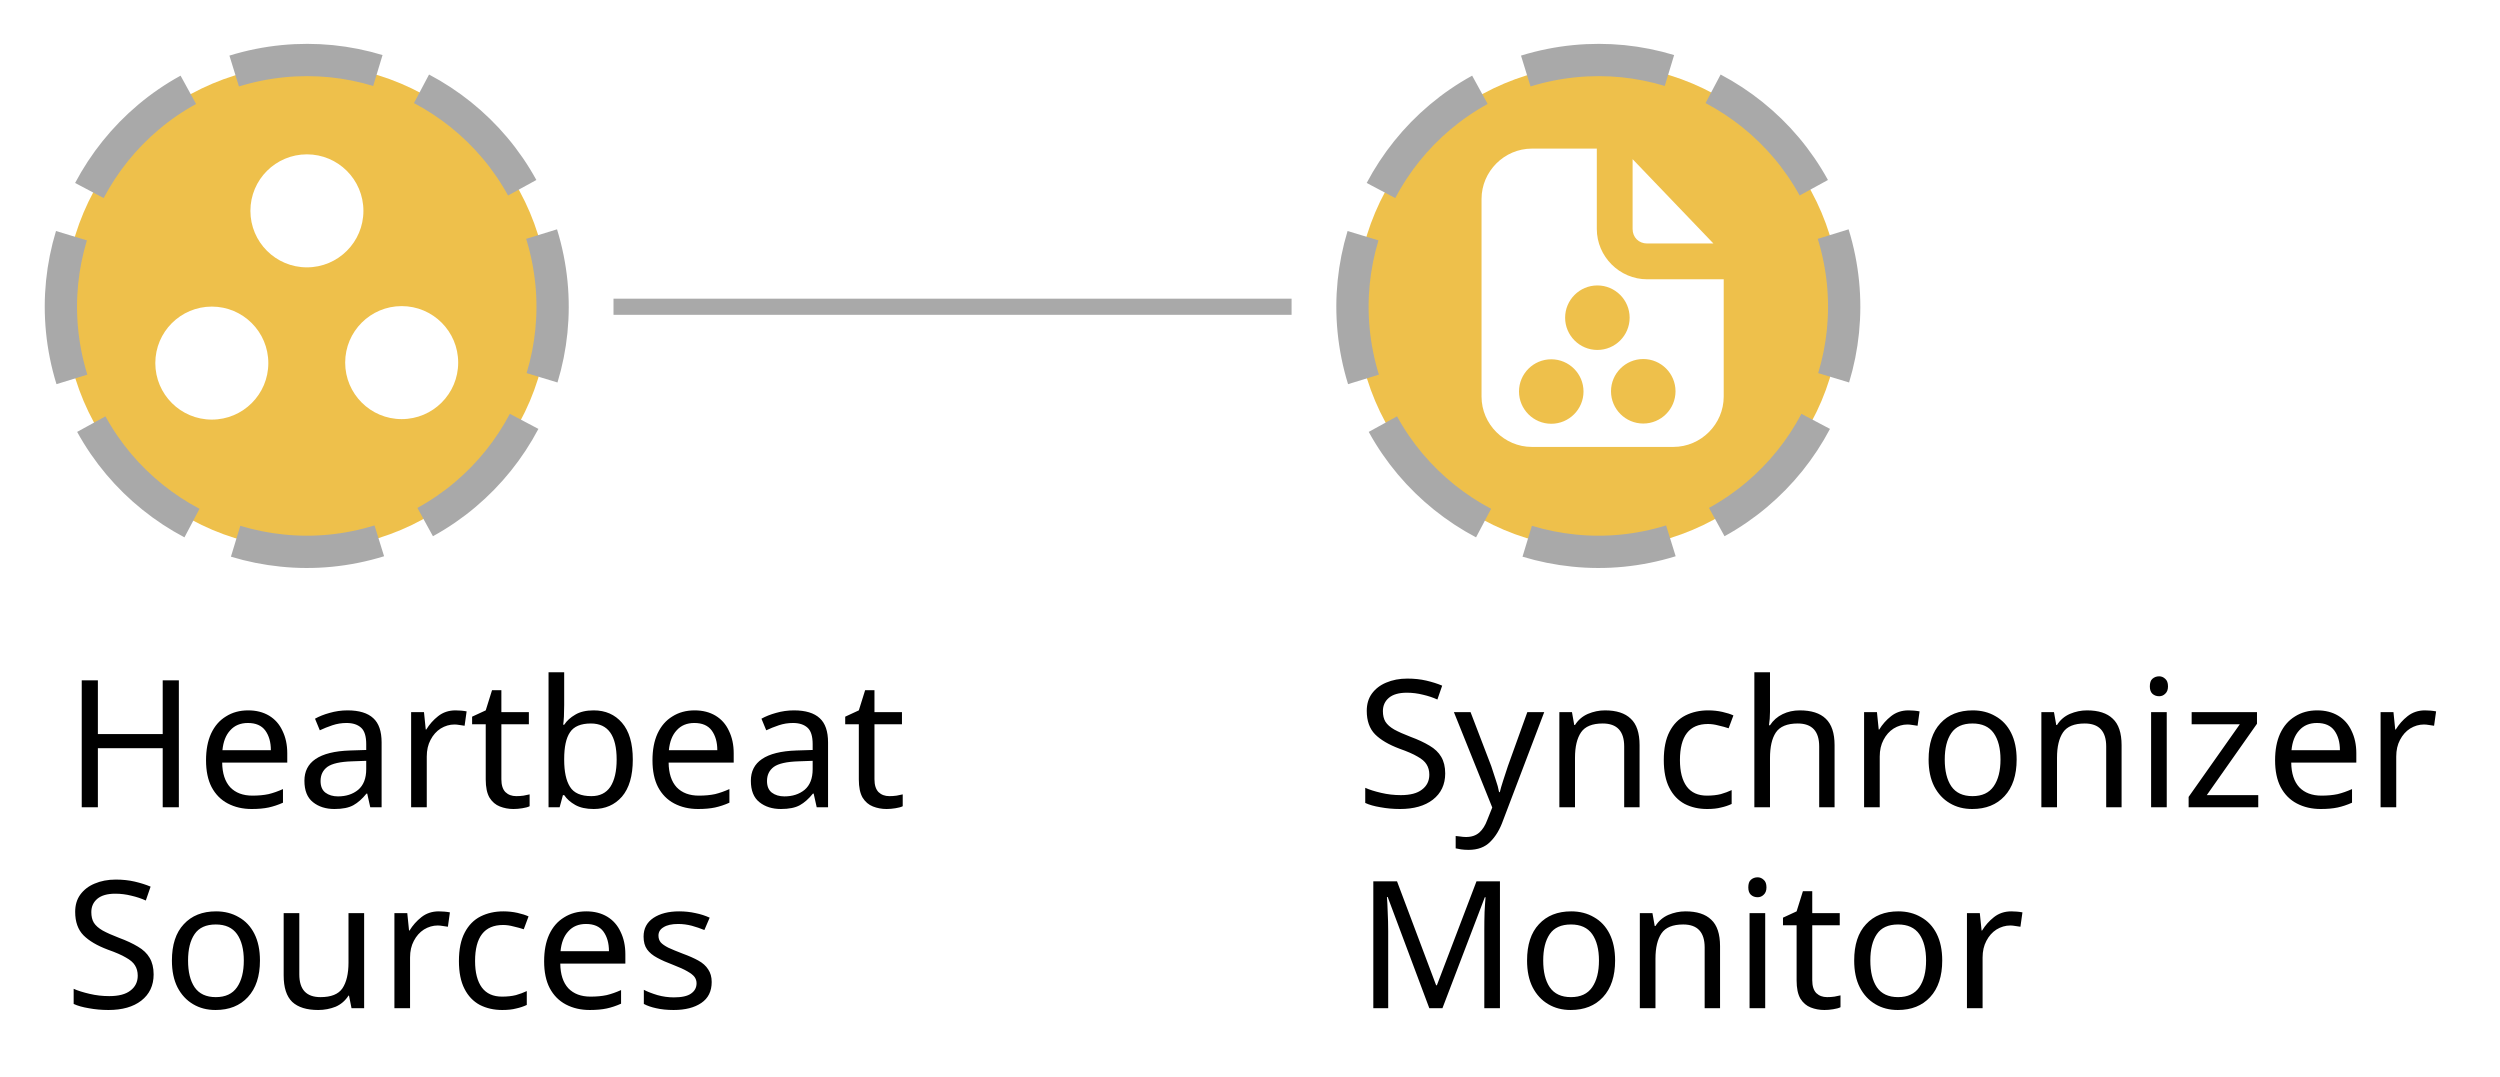
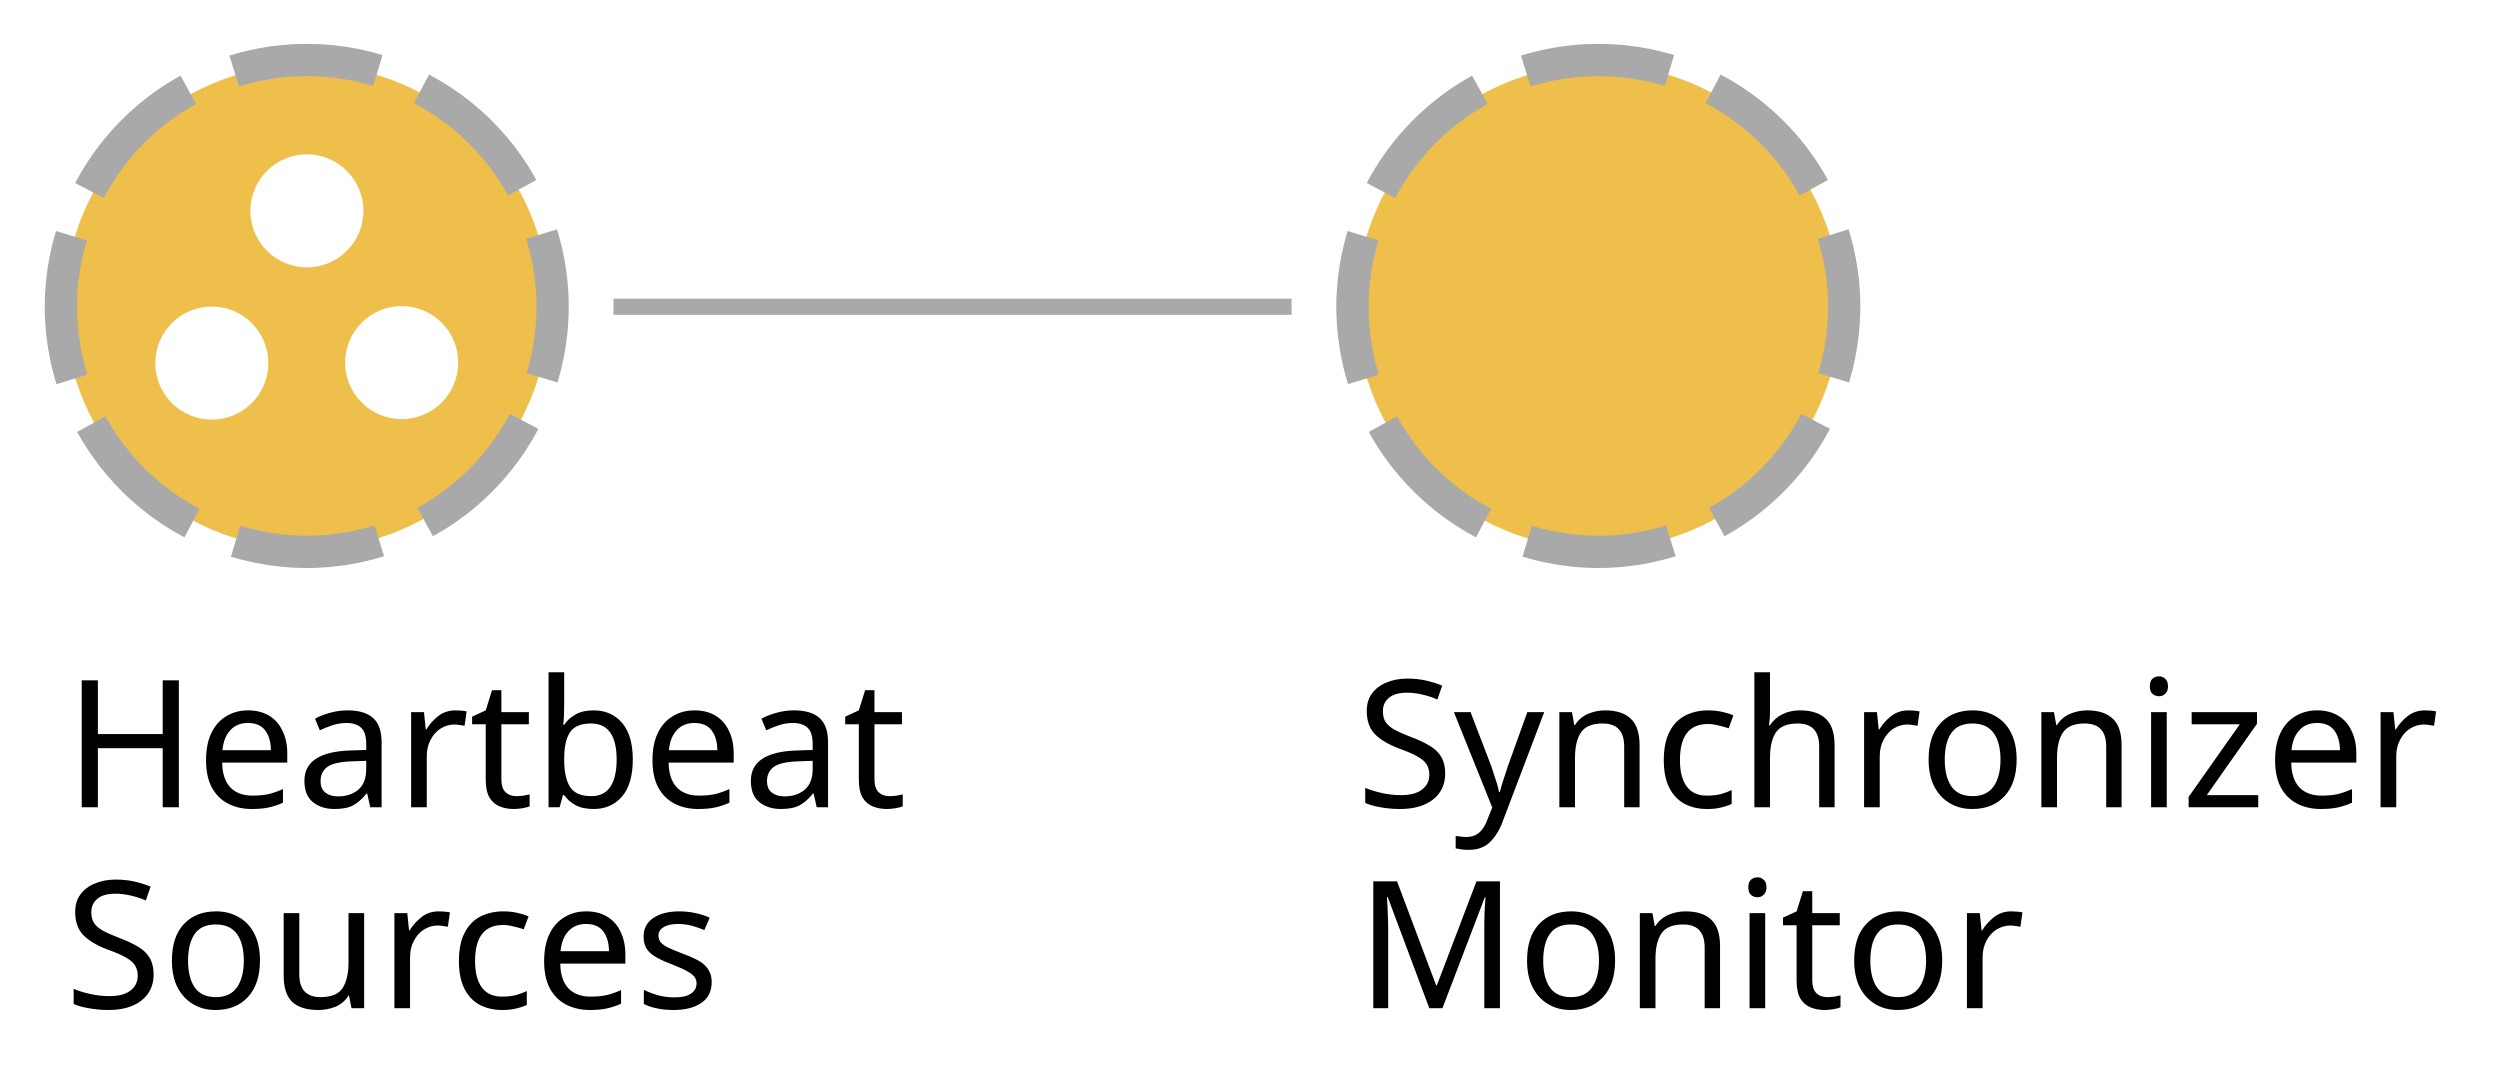
<svg xmlns="http://www.w3.org/2000/svg" width="154.849" height="66.65" id="SvgGdi_output">
  <rect id="background" height="100.00%" style="fill:rgb(255,255,255);" width="100.00%" y="0.00" x="0.00" />
  <g style="shape-rendering:auto;" id="root_group">
-     <line y1="19.00" id="344" x2="80.00" y2="19.00" x1="38.00" style="stroke:rgb(169,169,169);fill:none;stroke-linecap:butt;stroke-miterlimit:9;opacity:1;stroke-width:1;stroke-linejoin:miter;" />
-     <ellipse id="345" cy="15.00" cx="15.00" transform="matrix(1.00 0.00 0.00 1.00 84.00 4.00 ) " rx="15.00" ry="15.00" style="stroke:none;opacity:1;fill:rgb(238,192,75);" />
-     <path d="M 1.536 7.8 C 1.991 6.939 2.528 6.12 3.14 5.359 3.753 4.597 4.44 3.891 5.197 3.254 5.953 2.617 6.778 2.049 7.665 1.563 M 0.454 19.5 C 0.144 18.496 -0.057 17.483 -0.156 16.477 -0.255 15.47 -0.252 14.468 -0.153 13.484 -0.053 12.501 0.141 11.535 0.425 10.599 M 7.892 28.399 C 7.031 27.945 6.213 27.408 5.451 26.795 4.689 26.183 3.983 25.495 3.346 24.739 2.71 23.983 2.142 23.157 1.655 22.27 M 19.494 29.499 C 18.49 29.81 17.478 30.01 16.471 30.11 15.464 30.208 14.463 30.205 13.479 30.102 12.495 30.003 11.529 29.808 10.594 29.524 M 28.464 22.099 C 28.009 22.961 27.472 23.779 26.86 24.541 26.247 25.303 25.559 26.008 24.803 26.645 24.047 27.282 23.222 27.85 22.335 28.337 M 29.546 10.499 C 29.856 11.504 30.057 12.516 30.156 13.522 30.255 14.529 30.251 15.531 30.152 16.515 30.053 17.499 29.858 18.465 29.574 19.4 M 22.108 1.5 C 22.969 1.955 23.787 2.492 24.549 3.104 25.311 3.716 26.017 4.404 26.654 5.16 27.291 5.917 27.859 6.742 28.345 7.629 M 10.505 0.4 C 11.509 0.09 12.521 -0.111 13.528 -0.21 14.535 -0.309 15.536 -0.306 16.52 -0.21 17.504 -0.111 18.47 0.084 19.405 0.367 " style="stroke:rgb(169,169,169);fill:none;stroke-linecap:butt;stroke-miterlimit:9;opacity:1;stroke-width:2;stroke-linejoin:miter;" transform="matrix(1.00 0.00 0.00 1.00 84.00 4.00 ) " id="346" />
-     <path style="stroke:none;fill-rule:evenodd;opacity:1;fill:rgb(255,255,255);" transform="matrix(1.00 0.00 0.00 1.00 84.00 4.00 ) " id="347" d="M 17.123 5.859 17.123 10.184 C 17.123 10.701 17.506 11.082 18.023 11.082 L 22.129 11.082 z " />
-     <path style="stroke:none;fill-rule:evenodd;opacity:1;fill:rgb(255,255,255);" transform="matrix(1.00 0.00 0.00 1.00 84.00 4.00 ) " id="348" d="M 12.084 18.254 C 13.185 18.254 14.082 19.149 14.082 20.25 14.082 21.352 13.185 22.248 12.084 22.248 10.983 22.248 10.086 21.351 10.086 20.25 10.086 19.149 10.983 18.254 12.084 18.254 z M 17.783 18.238 C 18.885 18.238 19.781 19.135 19.781 20.236 19.781 21.338 18.885 22.234 17.783 22.234 16.682 22.234 15.785 21.338 15.785 20.236 15.785 19.135 16.682 18.238 17.783 18.238 z M 14.941 13.68 C 16.043 13.68 16.939 14.576 16.939 15.678 16.939 16.779 16.043 17.676 14.941 17.676 13.84 17.676 12.943 16.779 12.943 15.678 12.943 14.576 13.84 13.68 14.941 13.68 z M 10.883 5.205 C 9.175 5.205 7.766 6.615 7.766 8.322 L 7.766 20.566 C 7.766 22.274 9.175 23.682 10.883 23.682 L 19.648 23.682 C 21.356 23.682 22.766 22.274 22.766 20.566 L 22.766 13.299 18.023 13.299 C 16.316 13.299 14.906 11.891 14.906 10.184 L 14.906 5.205 z " />
-     <text id="349" transform="matrix(1.00 0.00 0.00 1.00 0.00 0.00 ) " x="84.00px" y="39.00px" style="stroke:none;clip-path:url(#351_text_clipper);font-family:Microsoft Sans Serif;fill:rgb(0,0,0);font-size:8.25pt;opacity:1;">
-       <tspan dy="8.25pt" id="353">Synchronizer</tspan>
+     <line y1="19.00" id="184" x2="80.00" y2="19.00" x1="38.00" style="stroke:rgb(169,169,169);fill:none;stroke-linecap:butt;stroke-miterlimit:9;opacity:1;stroke-width:1;stroke-linejoin:miter;" />
+     <ellipse id="185" cy="15.00" cx="15.00" transform="matrix(1.00 0.00 0.00 1.00 84.00 4.00 ) " rx="15.00" ry="15.00" style="stroke:none;opacity:1;fill:rgb(238,192,75);" />
+     <path d="M 1.536 7.8 C 1.991 6.939 2.528 6.12 3.14 5.359 3.753 4.597 4.44 3.891 5.197 3.254 5.953 2.617 6.778 2.049 7.665 1.563 M 0.454 19.5 C 0.144 18.496 -0.057 17.483 -0.156 16.477 -0.255 15.47 -0.252 14.468 -0.153 13.484 -0.053 12.501 0.141 11.535 0.425 10.599 M 7.892 28.399 C 7.031 27.945 6.213 27.408 5.451 26.795 4.689 26.183 3.983 25.495 3.346 24.739 2.71 23.983 2.142 23.157 1.655 22.27 M 19.494 29.499 C 18.49 29.81 17.478 30.01 16.471 30.11 15.464 30.208 14.463 30.205 13.479 30.102 12.495 30.003 11.529 29.808 10.594 29.524 M 28.464 22.099 C 28.009 22.961 27.472 23.779 26.86 24.541 26.247 25.303 25.559 26.008 24.803 26.645 24.047 27.282 23.222 27.85 22.335 28.337 M 29.546 10.499 C 29.856 11.504 30.057 12.516 30.156 13.522 30.255 14.529 30.251 15.531 30.152 16.515 30.053 17.499 29.858 18.465 29.574 19.4 M 22.108 1.5 C 22.969 1.955 23.787 2.492 24.549 3.104 25.311 3.716 26.017 4.404 26.654 5.16 27.291 5.917 27.859 6.742 28.345 7.629 M 10.505 0.4 C 11.509 0.09 12.521 -0.111 13.528 -0.21 14.535 -0.309 15.536 -0.306 16.52 -0.21 17.504 -0.111 18.47 0.084 19.405 0.367 " style="stroke:rgb(169,169,169);fill:none;stroke-linecap:butt;stroke-miterlimit:9;opacity:1;stroke-width:2;stroke-linejoin:miter;" transform="matrix(1.00 0.00 0.00 1.00 84.00 4.00 ) " id="186" />
+     <text id="187" transform="matrix(1.00 0.00 0.00 1.00 0.00 0.00 ) " x="84.00px" y="39.00px" style="stroke:none;clip-path:url(#189_text_clipper);font-family:Microsoft Sans Serif;fill:rgb(0,0,0);font-size:8.25pt;opacity:1;">
+       <tspan dy="8.25pt" id="191">Synchronizer</tspan>
    </text>
-     <text id="355" transform="matrix(1.00 0.00 0.00 1.00 0.00 0.00 ) " x="84.00px" y="51.45px" style="stroke:none;clip-path:url(#357_text_clipper);font-family:Microsoft Sans Serif;fill:rgb(0,0,0);font-size:8.25pt;opacity:1;">
-       <tspan dy="8.25pt" id="359">Monitor</tspan>
+     <text id="193" transform="matrix(1.00 0.00 0.00 1.00 0.00 0.00 ) " x="84.00px" y="51.45px" style="stroke:none;clip-path:url(#195_text_clipper);font-family:Microsoft Sans Serif;fill:rgb(0,0,0);font-size:8.25pt;opacity:1;">
+       <tspan dy="8.25pt" id="197">Monitor</tspan>
    </text>
-     <ellipse id="361" cy="15.00" cx="15.00" transform="matrix(1.00 0.00 0.00 1.00 4.00 4.00 ) " rx="15.00" ry="15.00" style="stroke:none;opacity:1;fill:rgb(238,192,75);" />
-     <path d="M 1.536 7.8 C 1.991 6.939 2.528 6.12 3.14 5.359 3.753 4.597 4.44 3.891 5.197 3.254 5.953 2.617 6.778 2.049 7.665 1.563 M 0.454 19.5 C 0.144 18.496 -0.057 17.483 -0.156 16.477 -0.255 15.47 -0.252 14.468 -0.153 13.484 -0.053 12.501 0.141 11.535 0.425 10.599 M 7.892 28.399 C 7.031 27.945 6.213 27.408 5.451 26.795 4.689 26.183 3.983 25.495 3.346 24.739 2.71 23.983 2.142 23.157 1.655 22.27 M 19.494 29.499 C 18.49 29.81 17.478 30.01 16.471 30.11 15.464 30.208 14.463 30.205 13.479 30.102 12.495 30.003 11.529 29.808 10.594 29.524 M 28.464 22.099 C 28.009 22.961 27.472 23.779 26.86 24.541 26.247 25.303 25.559 26.008 24.803 26.645 24.047 27.282 23.222 27.85 22.335 28.337 M 29.546 10.499 C 29.856 11.504 30.057 12.516 30.156 13.522 30.255 14.529 30.251 15.531 30.152 16.515 30.053 17.499 29.858 18.465 29.574 19.4 M 22.108 1.5 C 22.969 1.955 23.787 2.492 24.549 3.104 25.311 3.716 26.017 4.404 26.654 5.16 27.291 5.917 27.859 6.742 28.345 7.629 M 10.505 0.4 C 11.509 0.09 12.521 -0.111 13.528 -0.21 14.535 -0.309 15.536 -0.306 16.52 -0.21 17.504 -0.111 18.47 0.084 19.405 0.367 " style="stroke:rgb(169,169,169);fill:none;stroke-linecap:butt;stroke-miterlimit:9;opacity:1;stroke-width:2;stroke-linejoin:miter;" transform="matrix(1.00 0.00 0.00 1.00 4.00 4.00 ) " id="362" />
-     <ellipse id="363" cy="9.06" cx="15.01" transform="matrix(1.00 0.00 0.00 1.00 4.00 4.00 ) " rx="3.50" ry="3.50" style="stroke:none;opacity:1;fill:rgb(255,255,255);" />
-     <ellipse id="364" cy="18.49" cx="9.12" transform="matrix(1.00 0.00 0.00 1.00 4.00 4.00 ) " rx="3.50" ry="3.50" style="stroke:none;opacity:1;fill:rgb(255,255,255);" />
-     <ellipse id="365" cy="18.46" cx="20.88" transform="matrix(1.00 0.00 0.00 1.00 4.00 4.00 ) " rx="3.50" ry="3.50" style="stroke:none;opacity:1;fill:rgb(255,255,255);" />
-     <text id="366" transform="matrix(1.00 0.00 0.00 1.00 0.00 0.00 ) " x="4.00px" y="39.00px" style="stroke:none;clip-path:url(#368_text_clipper);font-family:Microsoft Sans Serif;fill:rgb(0,0,0);font-size:8.25pt;opacity:1;">
-       <tspan dy="8.25pt" id="370">Heartbeat</tspan>
+     <ellipse id="199" cy="15.00" cx="15.00" transform="matrix(1.00 0.00 0.00 1.00 4.00 4.00 ) " rx="15.00" ry="15.00" style="stroke:none;opacity:1;fill:rgb(238,192,75);" />
+     <path d="M 1.536 7.8 C 1.991 6.939 2.528 6.12 3.14 5.359 3.753 4.597 4.44 3.891 5.197 3.254 5.953 2.617 6.778 2.049 7.665 1.563 M 0.454 19.5 C 0.144 18.496 -0.057 17.483 -0.156 16.477 -0.255 15.47 -0.252 14.468 -0.153 13.484 -0.053 12.501 0.141 11.535 0.425 10.599 M 7.892 28.399 C 7.031 27.945 6.213 27.408 5.451 26.795 4.689 26.183 3.983 25.495 3.346 24.739 2.71 23.983 2.142 23.157 1.655 22.27 M 19.494 29.499 C 18.49 29.81 17.478 30.01 16.471 30.11 15.464 30.208 14.463 30.205 13.479 30.102 12.495 30.003 11.529 29.808 10.594 29.524 M 28.464 22.099 C 28.009 22.961 27.472 23.779 26.86 24.541 26.247 25.303 25.559 26.008 24.803 26.645 24.047 27.282 23.222 27.85 22.335 28.337 M 29.546 10.499 C 29.856 11.504 30.057 12.516 30.156 13.522 30.255 14.529 30.251 15.531 30.152 16.515 30.053 17.499 29.858 18.465 29.574 19.4 M 22.108 1.5 C 22.969 1.955 23.787 2.492 24.549 3.104 25.311 3.716 26.017 4.404 26.654 5.16 27.291 5.917 27.859 6.742 28.345 7.629 M 10.505 0.4 C 11.509 0.09 12.521 -0.111 13.528 -0.21 14.535 -0.309 15.536 -0.306 16.52 -0.21 17.504 -0.111 18.47 0.084 19.405 0.367 " style="stroke:rgb(169,169,169);fill:none;stroke-linecap:butt;stroke-miterlimit:9;opacity:1;stroke-width:2;stroke-linejoin:miter;" transform="matrix(1.00 0.00 0.00 1.00 4.00 4.00 ) " id="200" />
+     <ellipse id="201" cy="9.06" cx="15.01" transform="matrix(1.00 0.00 0.00 1.00 4.00 4.00 ) " rx="3.50" ry="3.50" style="stroke:none;opacity:1;fill:rgb(255,255,255);" />
+     <ellipse id="202" cy="18.49" cx="9.12" transform="matrix(1.00 0.00 0.00 1.00 4.00 4.00 ) " rx="3.50" ry="3.50" style="stroke:none;opacity:1;fill:rgb(255,255,255);" />
+     <ellipse id="203" cy="18.46" cx="20.88" transform="matrix(1.00 0.00 0.00 1.00 4.00 4.00 ) " rx="3.50" ry="3.50" style="stroke:none;opacity:1;fill:rgb(255,255,255);" />
+     <text id="204" transform="matrix(1.00 0.00 0.00 1.00 0.00 0.00 ) " x="4.00px" y="39.00px" style="stroke:none;clip-path:url(#206_text_clipper);font-family:Microsoft Sans Serif;fill:rgb(0,0,0);font-size:8.25pt;opacity:1;">
+       <tspan dy="8.25pt" id="208">Heartbeat</tspan>
    </text>
-     <text id="372" transform="matrix(1.00 0.00 0.00 1.00 0.00 0.00 ) " x="4.00px" y="51.45px" style="stroke:none;clip-path:url(#374_text_clipper);font-family:Microsoft Sans Serif;fill:rgb(0,0,0);font-size:8.25pt;opacity:1;">
-       <tspan dy="8.25pt" id="376">Sources</tspan>
+     <text id="210" transform="matrix(1.00 0.00 0.00 1.00 0.00 0.00 ) " x="4.00px" y="51.45px" style="stroke:none;clip-path:url(#212_text_clipper);font-family:Microsoft Sans Serif;fill:rgb(0,0,0);font-size:8.25pt;opacity:1;">
+       <tspan dy="8.25pt" id="214">Sources</tspan>
    </text>
  </g>
  <defs id="clips_hatches_and_gradients">
-     <clipPath id="351_text_clipper">
-       <rect x="84.00" y="39.00" width="69.85" height="27.65" id="352" />
+     <clipPath id="189_text_clipper">
+       <rect x="84.00" y="39.00" width="69.85" height="27.65" id="190" />
    </clipPath>
-     <clipPath id="357_text_clipper">
-       <rect x="84.00" y="51.45" width="69.85" height="27.65" id="358" />
+     <clipPath id="195_text_clipper">
+       <rect x="84.00" y="51.45" width="69.85" height="27.65" id="196" />
    </clipPath>
-     <clipPath id="368_text_clipper">
-       <rect x="4.00" y="39.00" width="53.41" height="27.65" id="369" />
+     <clipPath id="206_text_clipper">
+       <rect x="4.00" y="39.00" width="53.41" height="27.65" id="207" />
    </clipPath>
-     <clipPath id="374_text_clipper">
-       <rect x="4.00" y="51.45" width="53.41" height="27.65" id="375" />
+     <clipPath id="212_text_clipper">
+       <rect x="4.00" y="51.45" width="53.41" height="27.65" id="213" />
    </clipPath>
  </defs>
</svg>
